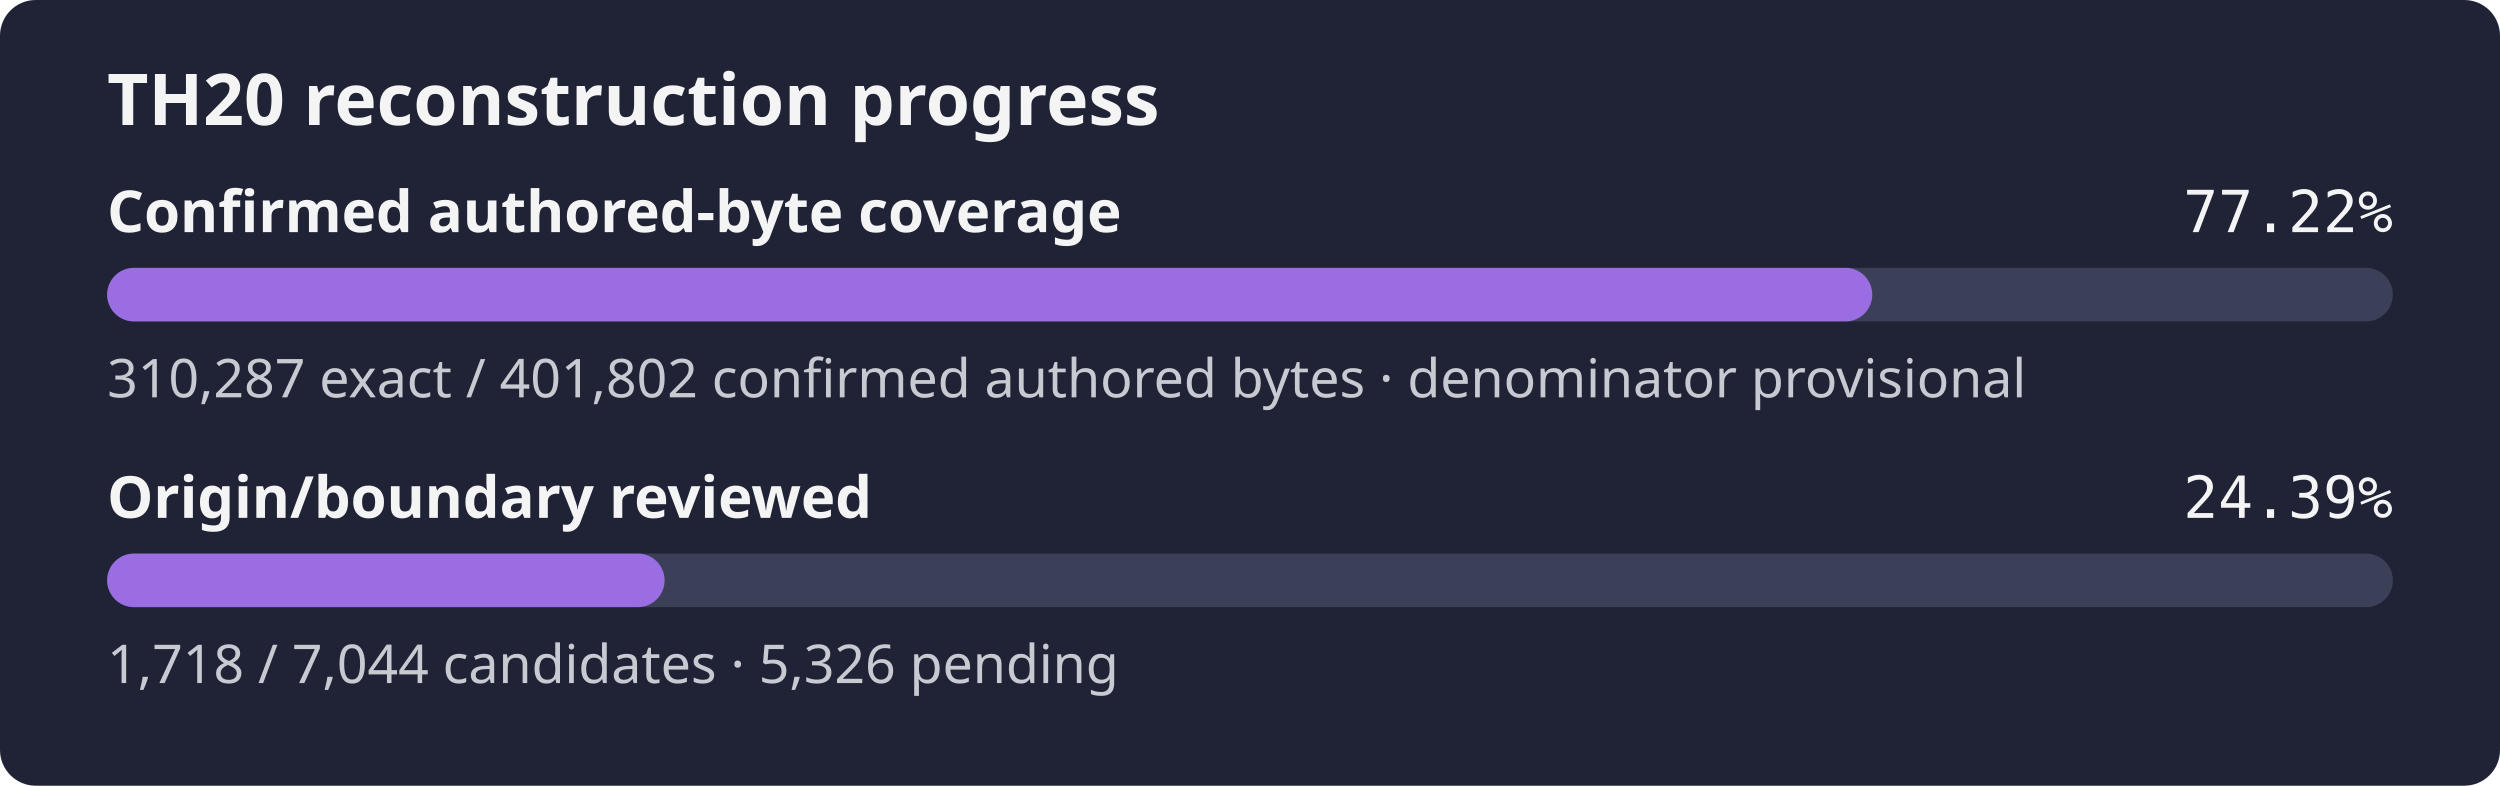
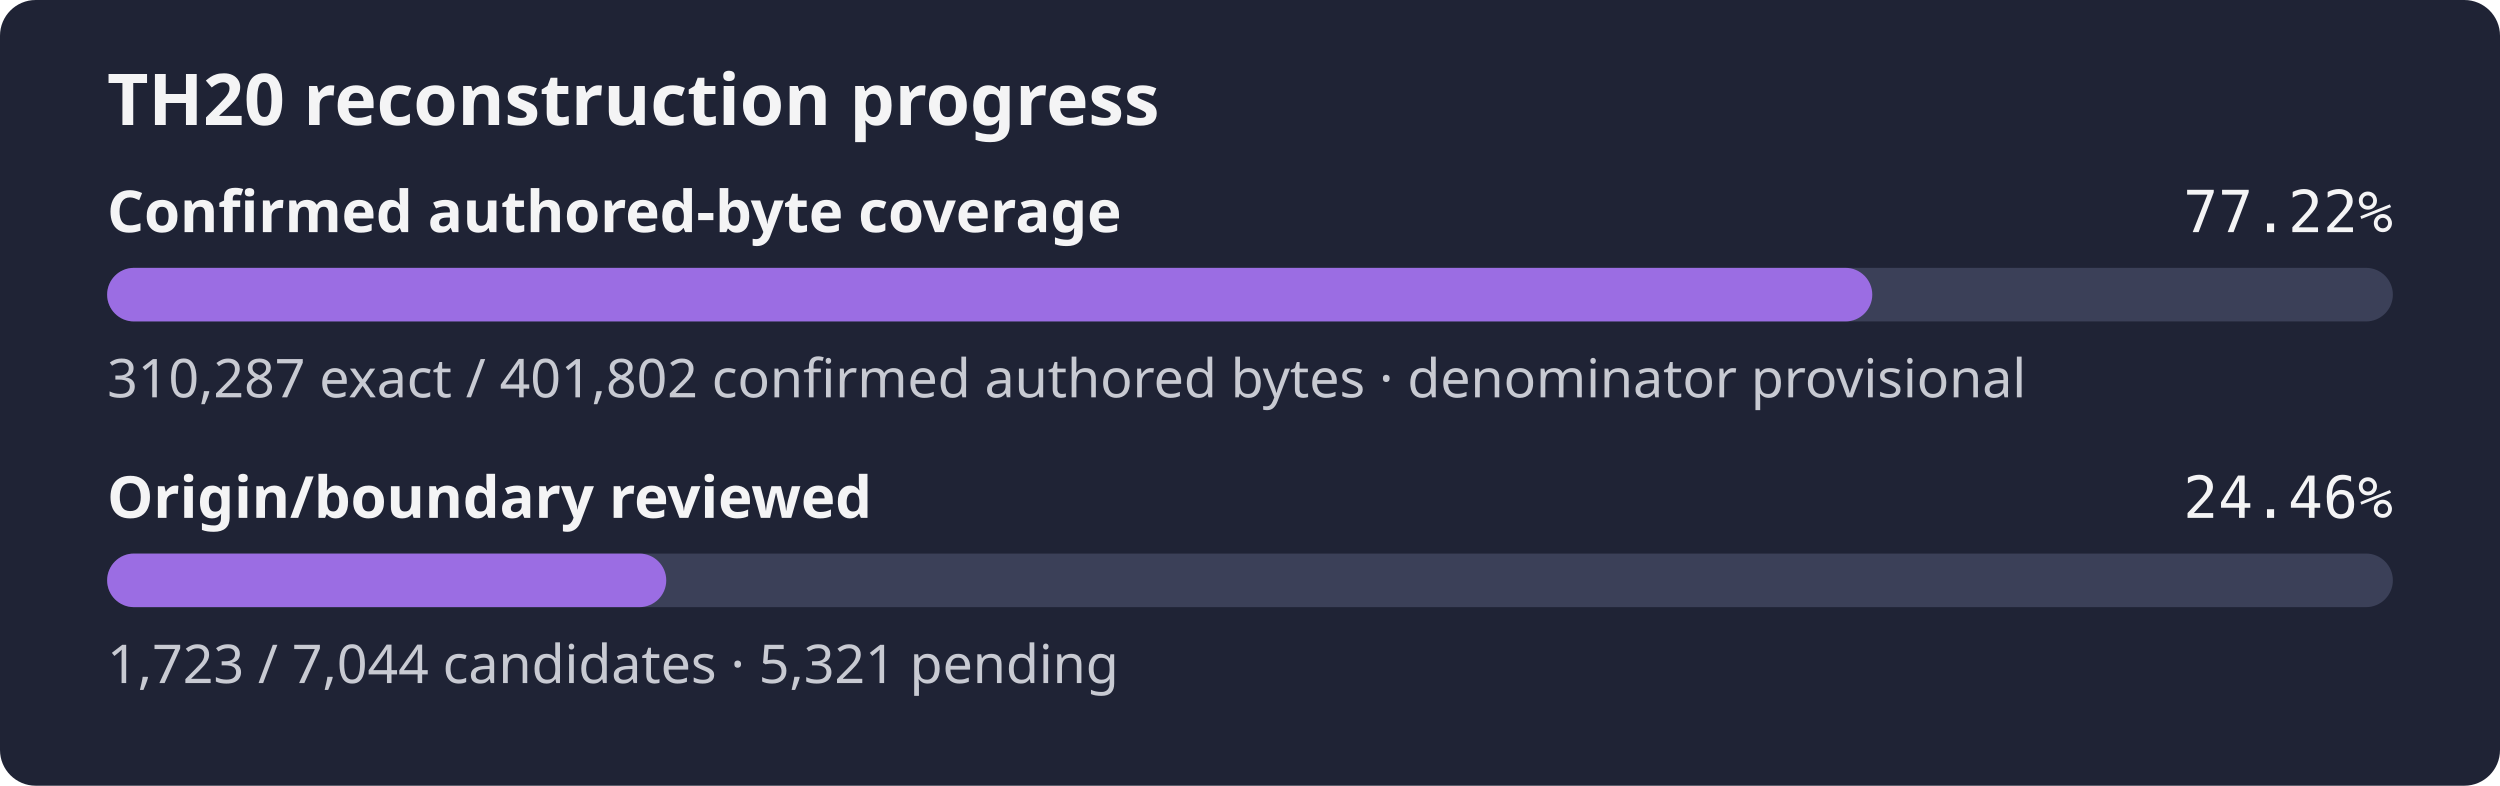
- <svg xmlns="http://www.w3.org/2000/svg" width="560" height="176" role="img" aria-label="TH20 reconstruction progress: 77.22% of the confirmed authored-byte set is exact, origin review 24.39%">
+ <svg xmlns="http://www.w3.org/2000/svg" width="560" height="176" role="img" aria-label="TH20 reconstruction progress: 77.22% of the confirmed authored-byte set is exact, origin review 24.46%">
  <rect width="560" height="176" rx="8" fill="#1f2335" />
  <text x="24" y="28" fill="#f4f4f5" font-family="sans-serif" font-size="16" font-weight="600">TH20 reconstruction progress</text>
  <text x="24" y="52" fill="#f4f4f5" font-family="sans-serif" font-size="13" font-weight="600">Confirmed authored-byte coverage</text>
  <text x="536" y="52" fill="#f4f4f5" text-anchor="end" font-family="monospace" font-size="13">77.22%</text>
  <rect x="24" y="60" width="512" height="12" rx="6" fill="#3b4058" />
  <rect x="24" y="60" width="395.39" height="12" rx="6" fill="#9b6de3" />
  <text x="24" y="89" fill="#c8cad2" font-family="sans-serif" font-size="12">310,287 exact / 401,802 confirmed authored bytes · denominator provisional</text>
  <text x="24" y="116" fill="#f4f4f5" font-family="sans-serif" font-size="13" font-weight="600">Origin/boundary reviewed</text>
-   <text x="536" y="116" fill="#f4f4f5" text-anchor="end" font-family="monospace" font-size="13">24.39%</text>
+   <text x="536" y="116" fill="#f4f4f5" text-anchor="end" font-family="monospace" font-size="13">24.46%</text>
  <rect x="24" y="124" width="512" height="12" rx="6" fill="#3b4058" />
-   <rect x="24" y="124" width="124.87" height="12" rx="6" fill="#9b6de3" />
-   <text x="24" y="153" fill="#c8cad2" font-family="sans-serif" font-size="12">1,718 / 7,044 candidates · 5,326 pending</text>
+   <rect x="24" y="124" width="125.24" height="12" rx="6" fill="#9b6de3" />
+   <text x="24" y="153" fill="#c8cad2" font-family="sans-serif" font-size="12">1,723 / 7,044 candidates · 5,321 pending</text>
</svg>
